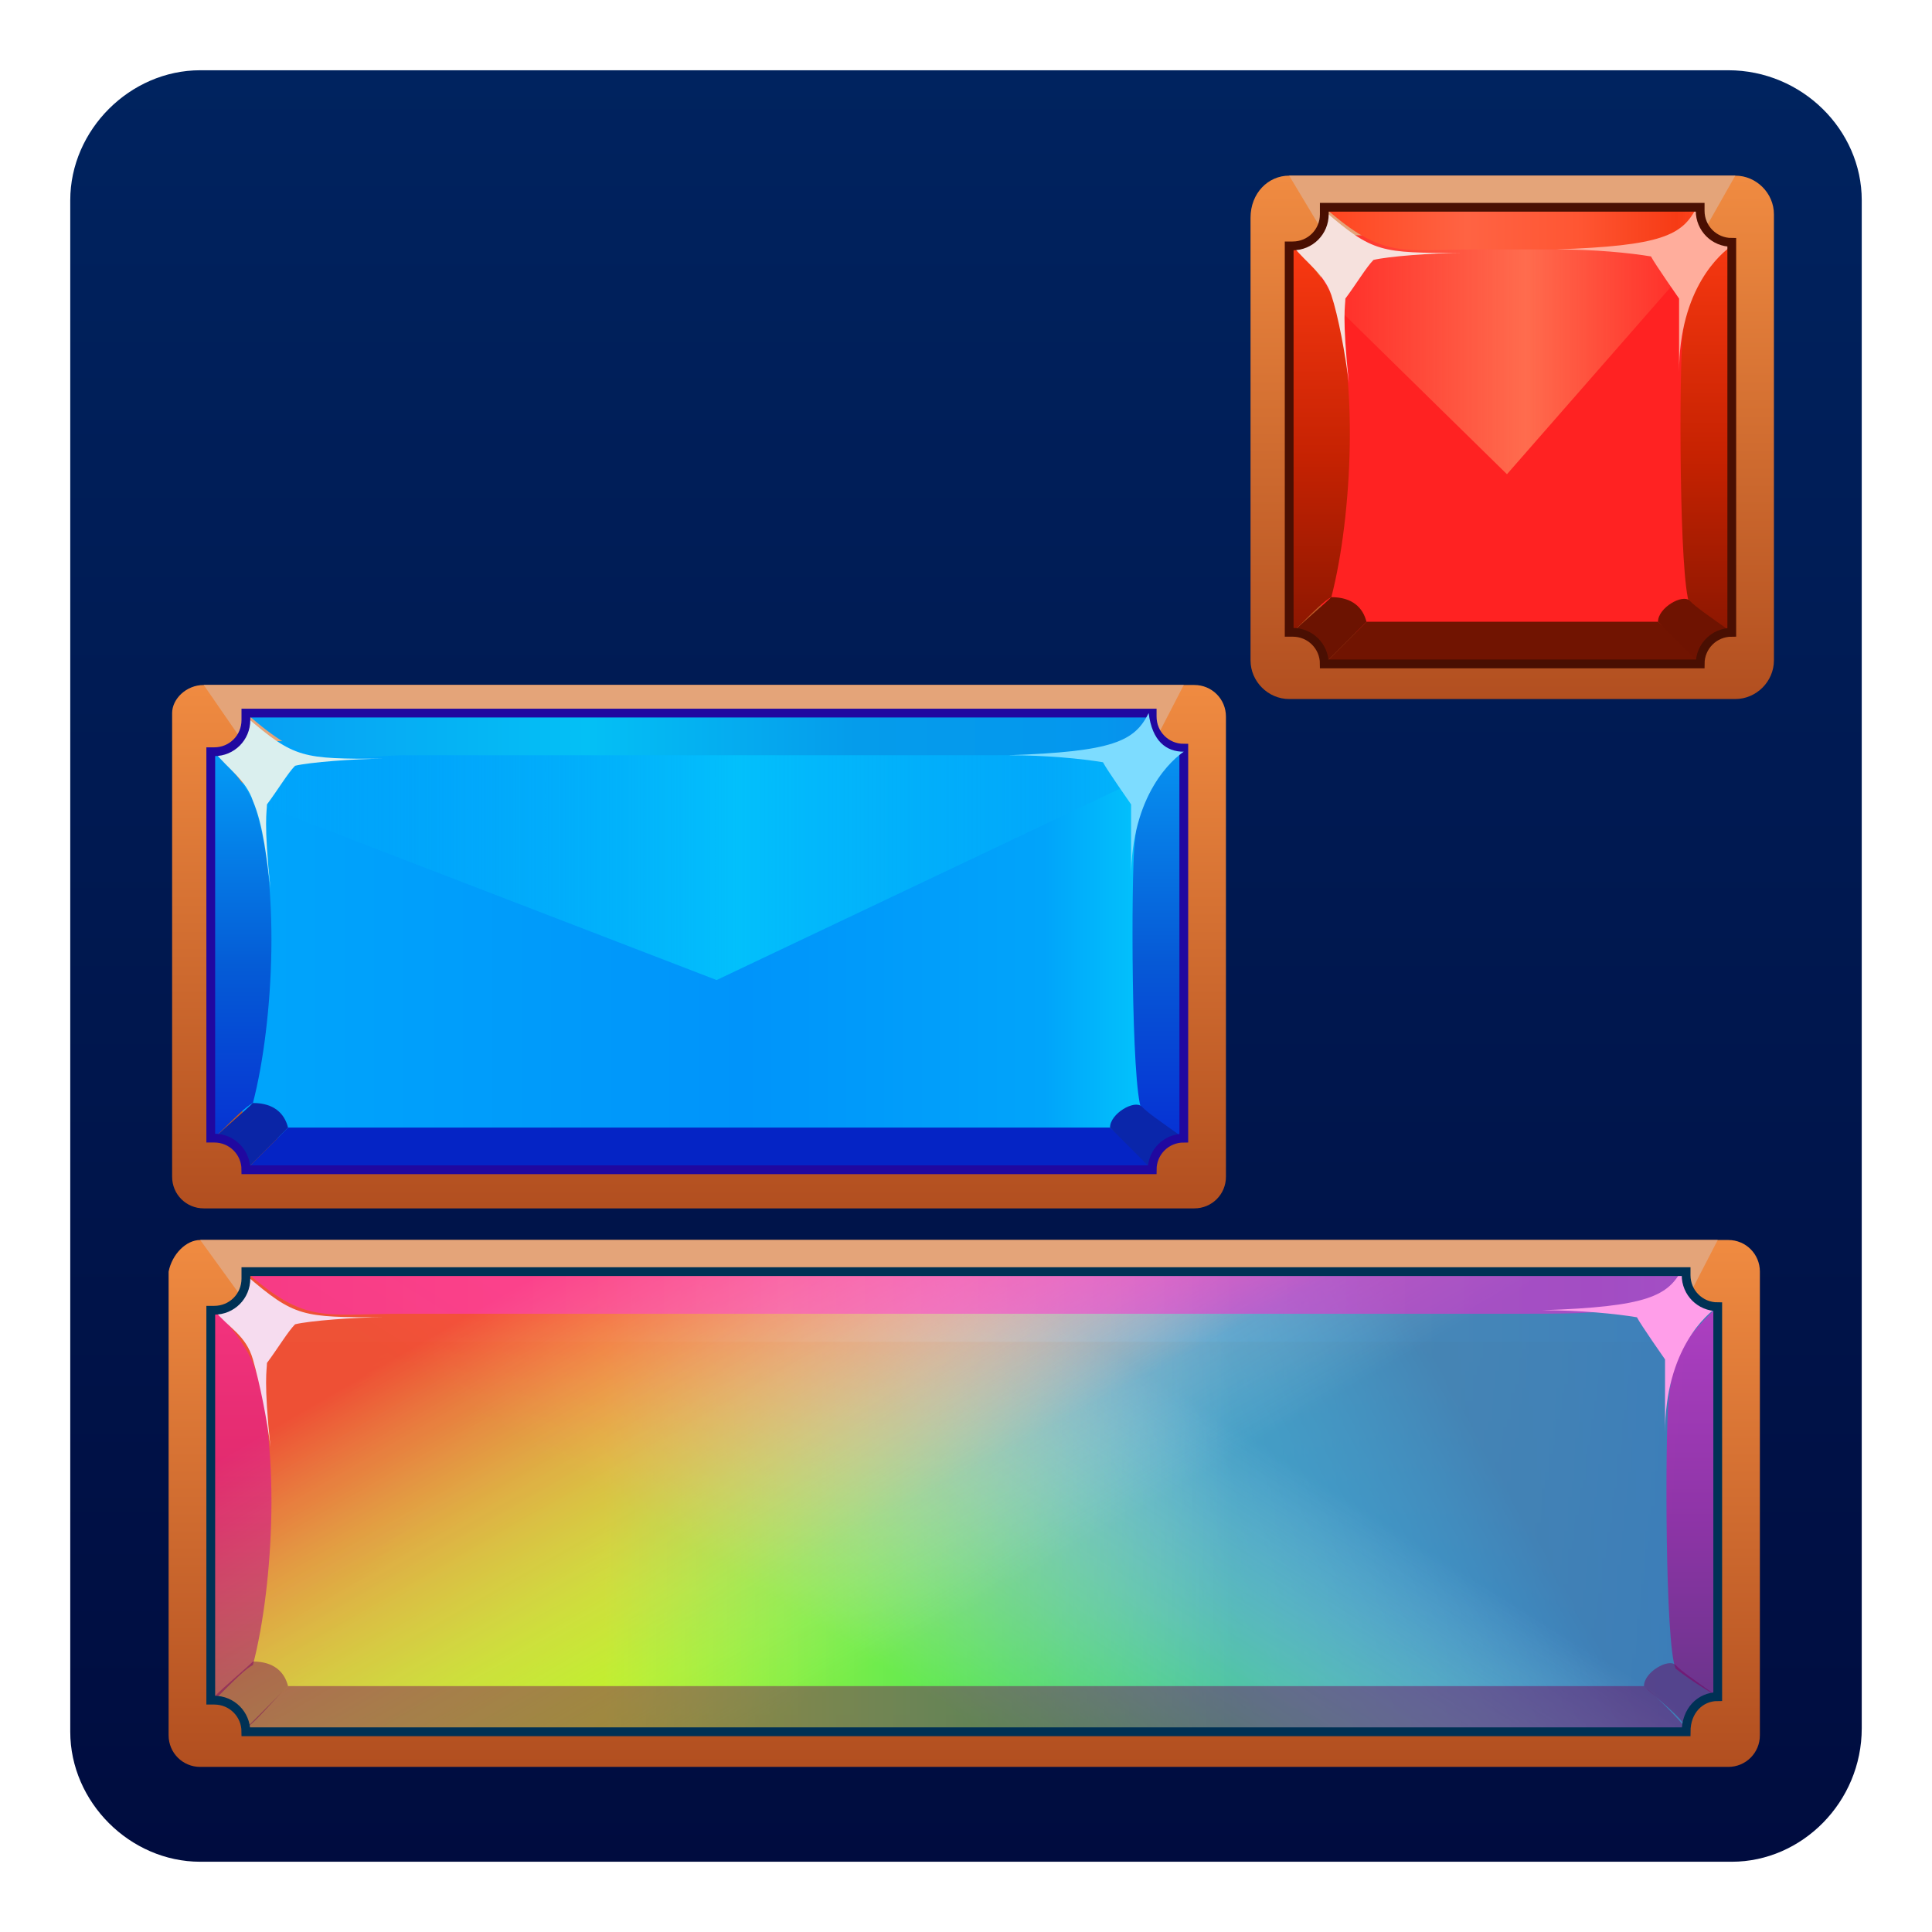
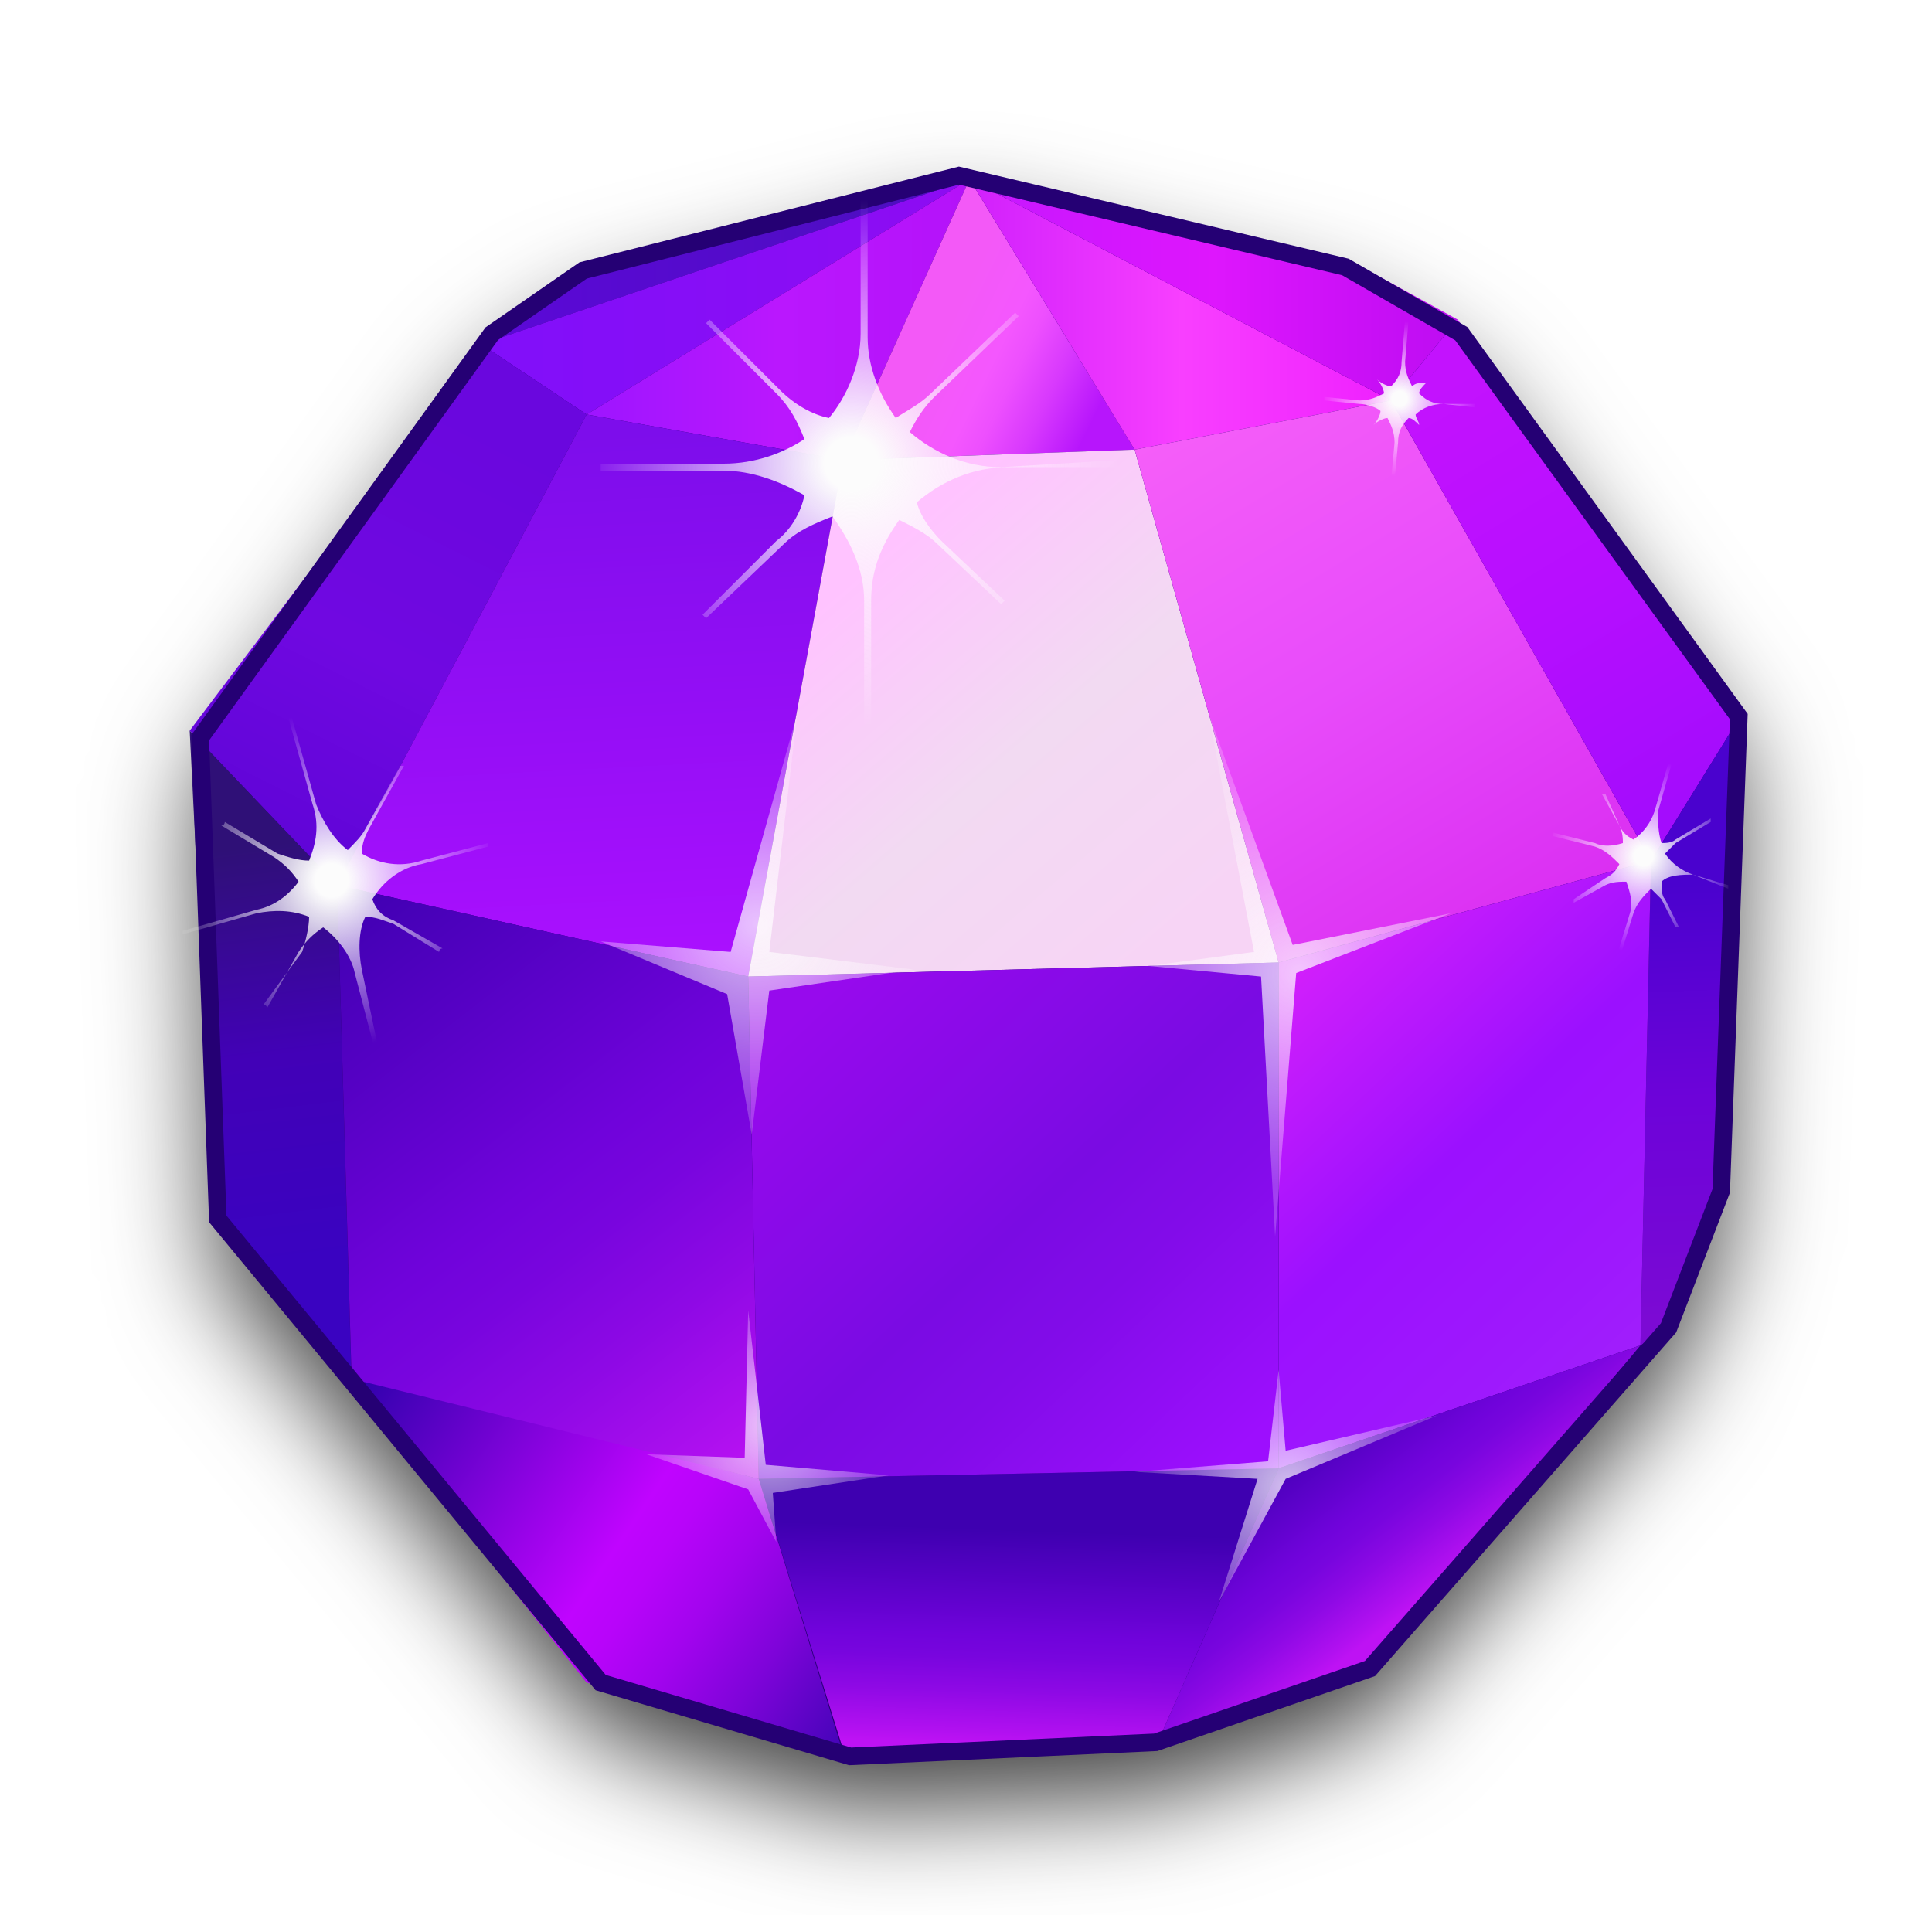
<svg xmlns="http://www.w3.org/2000/svg" viewBox="0 0 55 55">
  <style type="text/css">
- 	.st0{fill:url(#SVGID_1_);}
- 	.st1{fill:url(#SVGID_2_);}
- 	.st2{fill:#E4A479;}
- 	.st3{fill:url(#p2_1_);}
- 	.st4{fill:url(#p1_1_);}
- 	.st5{fill:url(#p3_1_);}
- 	.st6{fill:url(#p4_1_);}
- 	.st7{fill:url(#p5_1_);}
- 	.st8{fill:url(#p6_1_);}
- 	.st9{opacity:0.52;fill:url(#SVGID_3_);enable-background:new    ;}
- 	.st10{opacity:0.59;fill:url(#SVGID_4_);enable-background:new    ;}
- 	.st11{opacity:0.5;fill:url(#SVGID_5_);enable-background:new    ;}
- 	.st12{opacity:0.44;fill:#75025B;enable-background:new    ;}
- 	.st13{opacity:0.43;fill:#700157;enable-background:new    ;}
- 	.st14{opacity:0.46;fill:#710159;enable-background:new    ;}
- 	.st15{fill:#F6DCEF;}
- 	.st16{fill:#FF9EE9;}
- 	.st17{fill:none;stroke:#003155;stroke-width:0.25;stroke-miterlimit:10;}
- 	.st18{fill:url(#SVGID_6_);}
- 	.st19{fill:url(#SVGID_7_);}
- 	.st20{fill:url(#SVGID_8_);}
- 	.st21{fill:url(#SVGID_9_);}
- 	.st22{fill:url(#SVGID_10_);}
- 	.st23{fill:url(#SVGID_11_);}
- 	.st24{fill:#0524C5;}
- 	.st25{fill:#0A25A6;}
- 	.st26{fill:#0A26AA;}
- 	.st27{fill:#DAEFEE;}
- 	.st28{fill:none;stroke:#2008A0;stroke-width:0.25;stroke-miterlimit:10;}
- 	.st29{fill:#7DDCFF;}
- 	.st30{fill:url(#SVGID_12_);}
- 	.st31{fill:#FF2222;}
- 	.st32{fill:url(#SVGID_13_);}
- 	.st33{fill:url(#SVGID_14_);}
- 	.st34{fill:url(#SVGID_15_);}
- 	.st35{fill:url(#SVGID_16_);}
- 	.st36{fill:#711401;}
- 	.st37{fill:#6C1301;}
- 	.st38{fill:#6F1301;}
- 	.st39{fill:#F6E1DD;}
- 	.st40{fill:#FFAD9C;}
- 	.st41{fill:none;stroke:#4A0F02;stroke-width:0.25;stroke-miterlimit:10;}
+ 	.st0{fill:#250074;filter:url(#defapp-filter-1);}
+ 	.st1{fill:url(#SVGID_1_);}
+ 	.st2{fill:url(#SVGID_2_);}
+ 	.st3{fill:url(#SVGID_3_);}
+ 	.st4{fill:url(#SVGID_4_);}
+ 	.st5{fill:url(#SVGID_5_);}
+ 	.st6{fill:url(#SVGID_6_);}
+ 	.st7{fill:url(#SVGID_7_);}
+ 	.st8{fill:url(#SVGID_8_);}
+ 	.st9{fill:url(#SVGID_9_);}
+ 	.st10{fill:url(#SVGID_10_);}
+ 	.st11{fill:url(#SVGID_11_);}
+ 	.st12{fill:url(#SVGID_12_);}
+ 	.st13{fill:url(#SVGID_13_);}
+ 	.st14{fill:url(#SVGID_14_);}
+ 	.st15{fill:url(#SVGID_15_);}
+ 	.st16{fill:url(#SVGID_16_);}
+ 	.st17{fill:url(#SVGID_17_);}
+ 	.st18{fill:url(#SVGID_18_);}
+ 	.st19{fill:url(#SVGID_19_);}
+ 	.st20{opacity:0.74;fill:url(#SVGID_20_);}
+ 	.st21{opacity:0.74;fill:url(#SVGID_21_);}
+ 	.st22{opacity:0.74;fill:url(#SVGID_22_);}
+ 	.st23{opacity:0.74;fill:url(#SVGID_23_);}
+ 	.st24{fill:none;stroke:#250074;stroke-width:0.5;stroke-miterlimit:10;}
+ 	.st25{fill:url(#SVGID_24_);}
+ 	.st26{fill:url(#SVGID_25_);}
+ 	.st27{fill:url(#SVGID_26_);}
+ 	.st28{fill:url(#SVGID_27_);}
</style>
-   <linearGradient id="SVGID_1_" gradientUnits="userSpaceOnUse" x1="27.5" y1="53.02" x2="27.5" y2="1.98">
-     <stop offset="0" style="stop-color:#000C3F" />
-     <stop offset="1" style="stop-color:#00235F" />
-   </linearGradient>
-   <path class="st0" d="M49.3,53H5.7C3.7,53,2,51.3,2,49.3V5.7C2,3.7,3.7,2,5.7,2h43.5C51.3,2,53,3.7,53,5.7v43.5  C53,51.3,51.3,53,49.3,53z" />
-   <g>
-     <linearGradient id="SVGID_2_" gradientUnits="userSpaceOnUse" x1="27.5" y1="3187.308" x2="27.5" y2="3202.2" gradientTransform="matrix(1 0 0 1 0 -3152)">
-       <stop offset="0" style="stop-color:#F08B41" />
-       <stop offset="1" style="stop-color:#B24F20" />
-     </linearGradient>
-     <path class="st1" d="M5.7,35.3h43.5c0.5,0,0.9,0.4,0.9,0.9v13.2c0,0.5-0.4,0.9-0.9,0.9H5.7c-0.5,0-0.9-0.4-0.9-0.9V36.2   C4.9,35.7,5.3,35.3,5.7,35.3z" />
-     <polygon class="st2" points="5.7,35.3 7.8,38.2 47.4,38.2 48.9,35.3  " />
-     <linearGradient id="p2_1_" gradientUnits="userSpaceOnUse" x1="-21.096" y1="-1076.223" x2="-6.022" y2="-1076.223" gradientTransform="matrix(1.2821 0 0 -1.2821 56.0373 -1337.141)">
-       <stop offset="0" style="stop-color:#FFFFFF;stop-opacity:0" />
-       <stop offset="1" style="stop-color:#0000FF;stop-opacity:0.7" />
-     </linearGradient>
-     <path id="p2" class="st3" d="M48.9,48.3V37.2c-0.5,0-0.9-0.4-0.9-0.9c0,0,0-0.1,0-0.1H7c0,0.1,0,0.1,0,0.2c0,0.5-0.4,0.9-0.9,0.9   c0,0-0.1,0-0.1,0v11.1c0,0,0.1,0,0.1,0c0.5,0,0.9,0.4,0.9,0.9h41C48,48.7,48.4,48.3,48.9,48.3z" />
-     <linearGradient id="p1_1_" gradientUnits="userSpaceOnUse" x1="-22.558" y1="-1076.407" x2="-13.066" y2="-1070.975" gradientTransform="matrix(1.2821 0 0 -1.2821 56.0373 -1337.141)">
-       <stop offset="0" style="stop-color:#FFFFFF;stop-opacity:0" />
-       <stop offset="1" style="stop-color:#FF0000;stop-opacity:0.7" />
-     </linearGradient>
-     <path id="p1" class="st4" d="M48.9,48.3V37.2c-0.5,0-0.9-0.4-0.9-0.9c0,0,0-0.1,0-0.1H7c0,0.1,0,0.1,0,0.2c0,0.5-0.4,0.9-0.9,0.9   c0,0-0.1,0-0.1,0v11.1c0,0,0.1,0,0.1,0c0.5,0,0.9,0.4,0.9,0.9h41C48,48.7,48.4,48.3,48.9,48.3z" />
-     <linearGradient id="p3_1_" gradientUnits="userSpaceOnUse" x1="-26.563" y1="-1068.253" x2="-22.526" y2="-1075.786" gradientTransform="matrix(1.2821 0 0 -1.2821 56.0373 -1337.141)">
-       <stop offset="0" style="stop-color:#FFFFFF;stop-opacity:0" />
-       <stop offset="1" style="stop-color:#00AEEF;stop-opacity:0.7" />
-     </linearGradient>
-     <path id="p3" class="st5" d="M48.9,48.3V37.2c-0.5,0-0.9-0.4-0.9-0.9c0,0,0-0.1,0-0.1H7c0,0.1,0,0.1,0,0.2c0,0.5-0.4,0.9-0.9,0.9   c0,0-0.1,0-0.1,0v11.1c0,0,0.1,0,0.1,0c0.5,0,0.9,0.4,0.9,0.9h41C48,48.7,48.4,48.3,48.9,48.3z" />
-     <linearGradient id="p4_1_" gradientUnits="userSpaceOnUse" x1="-19.816" y1="-1072.4" x2="-24.439" y2="-1079.746" gradientTransform="matrix(1.2821 0 0 -1.2821 56.0373 -1337.141)">
-       <stop offset="0" style="stop-color:#FFFFFF;stop-opacity:0" />
-       <stop offset="1" style="stop-color:#00FF00;stop-opacity:0.7" />
-     </linearGradient>
-     <path id="p4" class="st6" d="M48.9,48.3V37.2c-0.5,0-0.9-0.4-0.9-0.9c0,0,0-0.1,0-0.1H7c0,0.1,0,0.1,0,0.2c0,0.5-0.4,0.9-0.9,0.9   c0,0-0.1,0-0.1,0v11.1c0,0,0.1,0,0.1,0c0.5,0,0.9,0.4,0.9,0.9h41C48,48.7,48.4,48.3,48.9,48.3z" />
-     <linearGradient id="p5_1_" gradientUnits="userSpaceOnUse" x1="-16.326" y1="-1076.223" x2="-30.309" y2="-1076.223" gradientTransform="matrix(1.2821 0 0 -1.2821 56.0373 -1337.141)">
-       <stop offset="0" style="stop-color:#FFFFFF;stop-opacity:0" />
-       <stop offset="1" style="stop-color:#FFFF00;stop-opacity:0.7" />
-     </linearGradient>
-     <path id="p5" class="st7" d="M48.9,48.3V37.2c-0.5,0-0.9-0.4-0.9-0.9c0,0,0-0.1,0-0.1H7c0,0.1,0,0.1,0,0.2c0,0.5-0.4,0.9-0.9,0.9   c0,0-0.1,0-0.1,0v11.1c0,0,0.1,0,0.1,0c0.5,0,0.9,0.4,0.9,0.9h41C48,48.7,48.4,48.3,48.9,48.3z" />
-     <linearGradient id="p6_1_" gradientUnits="userSpaceOnUse" x1="-21.204" y1="-1078.11" x2="-26.827" y2="-1068.371" gradientTransform="matrix(1.2821 0 0 -1.2821 56.0373 -1337.141)">
-       <stop offset="0" style="stop-color:#FFFFFF;stop-opacity:0" />
-       <stop offset="1" style="stop-color:#FF0A49;stop-opacity:0.7" />
-     </linearGradient>
-     <path id="p6" class="st8" d="M48.9,48.3V37.2c-0.5,0-0.9-0.4-0.9-0.9c0,0,0-0.1,0-0.1H7c0,0.1,0,0.1,0,0.2c0,0.5-0.4,0.9-0.9,0.9   c0,0-0.1,0-0.1,0v11.1c0,0,0.1,0,0.1,0c0.5,0,0.9,0.4,0.9,0.9h41C48,48.7,48.4,48.3,48.9,48.3z" />
-     <linearGradient id="SVGID_3_" gradientUnits="userSpaceOnUse" x1="7.038" y1="3188.791" x2="48.045" y2="3188.791" gradientTransform="matrix(1 0 0 1 0 -3152)">
-       <stop offset="0" style="stop-color:#FF25CE" />
-       <stop offset="0.374" style="stop-color:#FF46D6" />
-       <stop offset="0.671" style="stop-color:#FF28D0" />
-       <stop offset="0.936" style="stop-color:#FE1BCC" />
-       <stop offset="1" style="stop-color:#FF22CE" />
-     </linearGradient>
-     <path class="st9" d="M7,36.2c0,0,39.5,0,41,0c-0.6,1.2-2.4,1.2-4.7,1.2c-1.2,0-30.2,0-31.9,0C9.2,37.4,8.7,37.7,7,36.2z" />
-     <linearGradient id="SVGID_4_" gradientUnits="userSpaceOnUse" x1="48.17" y1="3189.156" x2="48.17" y2="3200.297" gradientTransform="matrix(1 0 0 1 0 -3152)">
-       <stop offset="0" style="stop-color:#FC15C9" />
-       <stop offset="0.549" style="stop-color:#C7029B" />
-       <stop offset="1" style="stop-color:#8C016D" />
-     </linearGradient>
-     <path class="st10" d="M48.9,48.3c0,0,0-8.9,0-11.1c-1.2,1.1-1.3,1.7-1.4,2.7c-0.1,1-0.1,6.9,0.2,7.6C48.2,47.9,48.9,48.3,48.9,48.3   z" />
-     <linearGradient id="SVGID_5_" gradientUnits="userSpaceOnUse" x1="6.924" y1="3189.266" x2="6.924" y2="3200.324" gradientTransform="matrix(1 0 0 1 0 -3152)">
-       <stop offset="0" style="stop-color:#F815C7" />
-       <stop offset="0.549" style="stop-color:#CB009F" />
-       <stop offset="0.998" style="stop-color:#8D006E" />
-     </linearGradient>
-     <path class="st11" d="M6.1,37.3c0,0,0,10.3,0,11.1c0.6-0.6,0.9-0.9,1.1-1c0.6-2.3,0.8-6.4,0-8.6C6.8,37.9,6.1,37.3,6.1,37.3z" />
-     <path class="st12" d="M7,49.2c0,0,39.9,0,41,0c-0.6-0.7-1.2-1.2-1.2-1.2H8.2L7,49.2z" />
-     <path class="st13" d="M6.1,48.3c0.3-0.3,0.9-0.8,1.1-1c0.6,0,0.9,0.3,1,0.7C7.6,48.6,7.3,49,7,49.2C7,48.6,6.5,48.3,6.1,48.3z" />
-     <path class="st14" d="M48,49.2c0-0.6,0.5-0.9,0.9-0.9c-0.7-0.5-1-0.7-1.2-0.9c-0.2-0.2-0.9,0.2-0.9,0.6   C47.1,48.3,47.9,48.9,48,49.2z" />
-     <path class="st15" d="M6.1,37.3C6.5,37.8,7,38,7.2,38.7s0.4,1.7,0.5,2.5c-0.2-1.9-0.1-2.2-0.1-2.4c0.3-0.4,0.6-0.9,0.8-1.1   c0.4-0.1,1.7-0.2,2.5-0.2c-2.3,0-2.5,0-3.9-1.2C7,36.9,6.6,37.3,6.1,37.3z" />
-     <path class="st16" d="M48.9,37.2c-0.3,0.2-1.5,1.2-1.5,3.6c0-1.6,0-2.1,0-2.1s-0.7-1-0.8-1.2c-0.6-0.1-1.6-0.2-2.7-0.2   c3-0.1,3.6-0.4,4-1.2C48,37,48.4,37.3,48.9,37.2z" />
-     <path class="st17" d="M48.9,48.3V37.2c-0.5,0-0.9-0.4-0.9-0.9c0,0,0-0.1,0-0.1H7c0,0.1,0,0.1,0,0.2c0,0.5-0.4,0.9-0.9,0.9   c0,0-0.1,0-0.1,0v11.1c0,0,0.1,0,0.1,0c0.5,0,0.9,0.4,0.9,0.9h41C48,48.7,48.4,48.3,48.9,48.3z" />
-   </g>
-   <g>
-     <linearGradient id="SVGID_6_" gradientUnits="userSpaceOnUse" x1="19.895" y1="-751.572" x2="19.895" y2="-766.442" gradientTransform="matrix(1 0 0 -1 0 -732.1102)">
-       <stop offset="0" style="stop-color:#F08B41" />
-       <stop offset="1" style="stop-color:#B24F20" />
-     </linearGradient>
-     <path class="st18" d="M5.8,19.5H34c0.5,0,0.9,0.4,0.9,0.9v13.1c0,0.5-0.4,0.9-0.9,0.9H5.8c-0.5,0-0.9-0.4-0.9-0.9V20.3   C4.9,19.9,5.3,19.5,5.8,19.5z" />
-     <polygon class="st2" points="5.8,19.5 7.8,22.4 32.2,22.4 33.7,19.5  " />
-     <linearGradient id="SVGID_7_" gradientUnits="userSpaceOnUse" x1="6.87" y1="-758.897" x2="32.893" y2="-758.897" gradientTransform="matrix(1 0 0 -1 0 -732.1102)">
-       <stop offset="0" style="stop-color:#00A5FB" />
-       <stop offset="0.549" style="stop-color:#0094FA" />
-       <stop offset="0.878" style="stop-color:#01A4FA" />
-       <stop offset="1" style="stop-color:#02C7FC" />
-     </linearGradient>
-     <rect x="6.9" y="21.1" class="st19" width="26" height="11.3" />
-     <linearGradient id="SVGID_8_" gradientUnits="userSpaceOnUse" x1="6.87" y1="-756.611" x2="32.672" y2="-756.611" gradientTransform="matrix(1 0 0 -1 0 -732.1102)">
-       <stop offset="0" style="stop-color:#00A5FB;stop-opacity:0.1" />
-       <stop offset="0.549" style="stop-color:#03CBFC;stop-opacity:0.8" />
-       <stop offset="1" style="stop-color:#01A4FA;stop-opacity:0.4" />
-     </linearGradient>
-     <polygon class="st20" points="6.9,22.7 20.4,27.9 32.2,22.3 32.7,21.1 7.4,21.1  " />
-     <linearGradient id="SVGID_9_" gradientUnits="userSpaceOnUse" x1="7.035" y1="-753.053" x2="32.837" y2="-753.053" gradientTransform="matrix(1 0 0 -1 0 -732.1102)">
-       <stop offset="0" style="stop-color:#079FF3" />
-       <stop offset="0.374" style="stop-color:#04C0F5" />
-       <stop offset="0.671" style="stop-color:#059CEB" />
-       <stop offset="0.936" style="stop-color:#0497EE" />
-       <stop offset="1" style="stop-color:#0990EC" />
-     </linearGradient>
-     <path class="st21" d="M7,20.3c0,0,24.3,0,25.8,0c-0.6,1.2-2.4,1.2-4.7,1.2c-1.2,0-15,0-16.7,0C9.2,21.6,8.7,21.8,7,20.3z" />
-     <linearGradient id="SVGID_10_" gradientUnits="userSpaceOnUse" x1="32.963" y1="-753.417" x2="32.963" y2="-764.542" gradientTransform="matrix(1 0 0 -1 0 -732.1102)">
-       <stop offset="0" style="stop-color:#0693F1" />
-       <stop offset="0.549" style="stop-color:#0659D6" />
-       <stop offset="1" style="stop-color:#0631D4" />
-     </linearGradient>
-     <path class="st22" d="M33.7,32.4c0,0,0-8.9,0-11.1c-1.2,1.1-1.3,1.7-1.4,2.7c-0.1,1-0.1,6.9,0.2,7.6C33,32,33.7,32.4,33.7,32.4z" />
-     <linearGradient id="SVGID_11_" gradientUnits="userSpaceOnUse" x1="6.921" y1="-753.527" x2="6.921" y2="-764.57" gradientTransform="matrix(1 0 0 -1 0 -732.1102)">
-       <stop offset="0" style="stop-color:#049CF6" />
-       <stop offset="0.549" style="stop-color:#055CD6" />
-       <stop offset="1" style="stop-color:#0632D2" />
-     </linearGradient>
-     <path class="st23" d="M6.1,21.4c0,0,0,10.3,0,11c0.6-0.6,0.9-0.9,1.1-1c0.6-2.3,0.8-6.4,0-8.6C6.8,22,6.1,21.4,6.1,21.4z" />
-     <path class="st24" d="M7,33.3c0,0,24.7,0,25.8,0c-0.6-0.7-1.2-1.2-1.2-1.2H8.2L7,33.3z" />
-     <path class="st25" d="M6.1,32.4c0.3-0.3,0.9-0.8,1.1-1c0.6,0,0.9,0.3,1,0.7c-0.6,0.6-0.9,0.9-1.2,1.2C7,32.7,6.5,32.4,6.1,32.4z" />
-     <path class="st26" d="M32.8,33.3c0-0.6,0.5-0.9,0.9-0.9c-0.7-0.5-1-0.7-1.2-0.9c-0.2-0.2-0.9,0.2-0.9,0.6   C31.9,32.4,32.6,33.1,32.8,33.3z" />
-     <path class="st27" d="M6.1,21.4c0.4,0.5,0.9,0.8,1.1,1.4c0.3,0.7,0.4,1.7,0.5,2.5c-0.2-1.9-0.1-2.2-0.1-2.4   c0.3-0.4,0.6-0.9,0.8-1.1c0.4-0.1,1.7-0.2,2.5-0.2c-2.3,0-2.5,0-3.9-1.2C7,21,6.6,21.4,6.1,21.4z" />
-     <path class="st28" d="M33.7,32.4V21.3c-0.5,0-0.9-0.4-0.9-0.9c0,0,0-0.1,0-0.1H7c0,0.1,0,0.1,0,0.2c0,0.5-0.4,0.9-0.9,0.9   c0,0-0.1,0-0.1,0v11c0,0,0.1,0,0.1,0c0.5,0,0.9,0.4,0.9,0.9h25.8C32.8,32.8,33.2,32.4,33.7,32.4z" />
-     <path class="st29" d="M33.7,21.4c-0.3,0.2-1.5,1.2-1.5,3.6c0-1.6,0-2.1,0-2.1s-0.7-1-0.8-1.2c-0.6-0.1-1.6-0.2-2.7-0.2   c3-0.1,3.6-0.4,4-1.2C32.8,21.1,33.2,21.4,33.7,21.4z" />
-   </g>
-   <g>
-     <linearGradient id="SVGID_12_" gradientUnits="userSpaceOnUse" x1="43.037" y1="-1525.159" x2="43.037" y2="-1540.029" gradientTransform="matrix(1 0 0 -1 0 -1520.11)">
-       <stop offset="0" style="stop-color:#F08B41" />
-       <stop offset="1" style="stop-color:#B24F20" />
-     </linearGradient>
-     <path class="st30" d="M36.7,5h12.7c0.6,0,1.1,0.5,1.1,1.1v12.7c0,0.6-0.5,1.1-1.1,1.1H36.7c-0.6,0-1.1-0.5-1.1-1.1V6.2   C35.6,5.5,36.1,5,36.7,5z" />
-     <polygon class="st2" points="36.7,5 38.5,8 47.7,8 49.4,5  " />
-     <rect x="37.6" y="6.7" class="st31" width="10.9" height="11.3" />
-     <linearGradient id="SVGID_13_" gradientUnits="userSpaceOnUse" x1="37.584" y1="-1530.198" x2="48.241" y2="-1530.198" gradientTransform="matrix(1 0 0 -1 0 -1520.11)">
-       <stop offset="1.430758e-03" style="stop-color:#FF6B4D;stop-opacity:0.1" />
-       <stop offset="0.549" style="stop-color:#FF6C4E" />
-       <stop offset="1" style="stop-color:#FF6848;stop-opacity:0.1" />
-     </linearGradient>
-     <polygon class="st32" points="37.6,8.3 42.9,13.5 47.8,7.9 48.2,6.7 38.1,6.7  " />
-     <linearGradient id="SVGID_14_" gradientUnits="userSpaceOnUse" x1="37.749" y1="-1526.64" x2="48.406" y2="-1526.64" gradientTransform="matrix(1 0 0 -1 0 -1520.11)">
-       <stop offset="0" style="stop-color:#FF451F" />
-       <stop offset="0.374" style="stop-color:#FF6343" />
-       <stop offset="0.671" style="stop-color:#FF5633" />
-       <stop offset="0.936" style="stop-color:#F63B15" />
-       <stop offset="1" style="stop-color:#FF441E" />
-     </linearGradient>
-     <path class="st33" d="M37.7,5.9c0,0,9.2,0,10.7,0c-0.6,1.2-2.4,1.2-4.7,1.2c-1.2,0,0.2,0-1.6,0C39.9,7.1,39.4,7.4,37.7,5.9z" />
-     <linearGradient id="SVGID_15_" gradientUnits="userSpaceOnUse" x1="48.532" y1="-1527.004" x2="48.532" y2="-1538.129" gradientTransform="matrix(1 0 0 -1 0 -1520.11)">
-       <stop offset="0" style="stop-color:#F73811" />
-       <stop offset="0.549" style="stop-color:#C62201" />
-       <stop offset="1" style="stop-color:#8C1701" />
-     </linearGradient>
-     <path class="st34" d="M49.3,18c0,0,0-8.9,0-11.1c-1.2,1.1-1.3,1.7-1.4,2.7c-0.1,1-0.1,6.9,0.2,7.6C48.5,17.6,49.3,18,49.3,18z" />
-     <linearGradient id="SVGID_16_" gradientUnits="userSpaceOnUse" x1="37.635" y1="-1527.114" x2="37.635" y2="-1538.156" gradientTransform="matrix(1 0 0 -1 0 -1520.11)">
-       <stop offset="0" style="stop-color:#FA3912" />
-       <stop offset="0.549" style="stop-color:#C52202" />
-       <stop offset="0.998" style="stop-color:#8C1701" />
-     </linearGradient>
-     <path class="st35" d="M36.8,7c0,0,0,10.3,0,11c0.6-0.6,0.9-0.9,1.1-1c0.6-2.3,0.8-6.4,0-8.6C37.5,7.6,36.8,7,36.8,7z" />
-     <path class="st36" d="M37.7,18.9c0,0,9.6,0,10.7,0c-0.6-0.7-1.2-1.2-1.2-1.2h-8.3L37.7,18.9z" />
-     <path class="st37" d="M36.8,18c0.3-0.3,0.9-0.8,1.1-1c0.6,0,0.9,0.3,1,0.7c-0.6,0.6-0.9,0.9-1.2,1.2C37.7,18.3,37.2,18,36.8,18z" />
-     <path class="st38" d="M48.4,18.9c0-0.6,0.5-0.9,0.9-0.9c-0.7-0.5-1-0.7-1.2-0.9c-0.2-0.2-0.9,0.2-0.9,0.6   C47.5,18,48.2,18.7,48.4,18.9z" />
-     <path class="st39" d="M36.8,7c0.4,0.5,0.9,0.8,1.1,1.4s0.4,1.7,0.5,2.5c-0.2-1.9-0.1-2.2-0.1-2.4c0.3-0.4,0.6-0.9,0.8-1.1   c0.4-0.1,1.7-0.2,2.5-0.2c-2.3,0-2.5,0-3.9-1.2C37.7,6.6,37.3,7,36.8,7z" />
-     <path class="st40" d="M49.3,7c-0.3,0.2-1.5,1.2-1.5,3.6c0-1.6,0-2.1,0-2.1s-0.7-1-0.8-1.2c-0.6-0.1-1.6-0.2-2.7-0.2   c3-0.1,3.6-0.4,4-1.2C48.3,6.7,48.8,7,49.3,7z" />
-     <path class="st41" d="M49.3,18V6.9c-0.5,0-0.9-0.4-0.9-0.9c0,0,0-0.1,0-0.1H37.7c0,0.1,0,0.1,0,0.2c0,0.5-0.4,0.9-0.9,0.9   c0,0-0.1,0-0.1,0v11c0,0,0.1,0,0.1,0c0.5,0,0.9,0.4,0.9,0.9h10.7C48.4,18.4,48.8,18,49.3,18z" />
-   </g>
+   <filter filterUnits="objectBoundingBox" id="defapp-filter-1">
+     <feOffset dx="0" dy="1.5" in="SourceAlpha" result="defappShadowOffsetOuter1" />
+     <feGaussianBlur stdDeviation="1.5" in="defappShadowOffsetOuter1" result="defappShadowBlurOuter1" />
+     <feColorMatrix values="0 0 0 0 0   0 0 0 0 0   0 0 0 0 0  0 0 0 0.75 0" type="matrix" in="defappShadowBlurOuter1" result="defappShadowMatrixOuter1" />
+     <feMerge>
+       <feMergeNode in="defappShadowMatrixOuter1" />
+       <feMergeNode in="SourceGraphic" />
+     </feMerge>
+   </filter>
+   <polygon id="bg" class="st0" points="5.7,21 14,9.5 16.6,7.7 27.3,5 38.3,7.6 41.6,9.5 49.5,20.4 49,33.9 47.5,37.8 39,47.5   32.9,49.6 24.2,50 17.1,47.9 6.2,34.7 " />
+   <linearGradient id="SVGID_1_" gradientUnits="userSpaceOnUse" x1="13.711" y1="7.42" x2="27.618" y2="7.42">
+     <stop offset="0" style="stop-color:#5C08D8" />
+     <stop offset="1" style="stop-color:#4B0FBD" />
+   </linearGradient>
+   <polygon class="st1" points="27.6,5.1 16.5,7.7 13.7,9.8 " />
+   <linearGradient id="SVGID_2_" gradientUnits="userSpaceOnUse" x1="13.711" y1="8.451" x2="27.618" y2="8.451">
+     <stop offset="0" style="stop-color:#810FFA" />
+     <stop offset="1" style="stop-color:#8D0CF2" />
+   </linearGradient>
+   <polygon class="st2" points="16.7,11.8 13.7,9.8 27.6,5.1 " />
+   <linearGradient id="SVGID_3_" gradientUnits="userSpaceOnUse" x1="16.657" y1="9.1" x2="27.618" y2="9.1">
+     <stop offset="3.245253e-03" style="stop-color:#9D15FF" />
+     <stop offset="0.501" style="stop-color:#BA17FE" />
+     <stop offset="0.999" style="stop-color:#B412F9" />
+   </linearGradient>
+   <polygon class="st3" points="24,13.1 16.7,11.8 27.6,5.1 " />
+   <linearGradient id="SVGID_4_" gradientUnits="userSpaceOnUse" x1="26.797" y1="9.589" x2="31.21" y2="11.738">
+     <stop offset="3.245253e-03" style="stop-color:#F359F7" />
+     <stop offset="0.332" style="stop-color:#F457FE" />
+     <stop offset="0.48" style="stop-color:#ED4FFE" />
+     <stop offset="0.712" style="stop-color:#D839FD" />
+     <stop offset="0.995" style="stop-color:#B816FC" />
+     <stop offset="0.999" style="stop-color:#B715FC" />
+   </linearGradient>
+   <polygon class="st4" points="32.3,12.8 24,13.1 27.6,5.1 " />
+   <linearGradient id="SVGID_5_" gradientUnits="userSpaceOnUse" x1="27.618" y1="8.923" x2="39.639" y2="8.923">
+     <stop offset="0" style="stop-color:#D020FC" />
+     <stop offset="0.501" style="stop-color:#F83FFF" />
+     <stop offset="0.998" style="stop-color:#EF20FF" />
+   </linearGradient>
+   <polygon class="st5" points="39.6,11.4 27.6,5.1 32.3,12.8 " />
+   <linearGradient id="SVGID_6_" gradientUnits="userSpaceOnUse" x1="27.618" y1="8.216" x2="41.466" y2="8.216">
+     <stop offset="2.331206e-03" style="stop-color:#C517FF" />
+     <stop offset="0.501" style="stop-color:#DE16FD" />
+     <stop offset="0.999" style="stop-color:#BD0CF2" />
+   </linearGradient>
+   <polygon class="st6" points="41.5,9.1 39.6,11.4 27.6,5.1 38.4,7.4 " />
+   <linearGradient id="SVGID_7_" gradientUnits="userSpaceOnUse" x1="13.337" y1="11.744" x2="6.689" y2="24.923">
+     <stop offset="0" style="stop-color:#6A07DE" />
+     <stop offset="0.501" style="stop-color:#7008E1" />
+     <stop offset="0.998" style="stop-color:#5C04D5" />
+   </linearGradient>
+   <polygon class="st7" points="16.7,11.8 9.6,25.2 5.4,20.8 13.7,9.8 " />
+   <linearGradient id="SVGID_8_" gradientUnits="userSpaceOnUse" x1="16.426" y1="12.389" x2="17.21" y2="27.564">
+     <stop offset="0" style="stop-color:#7D0DEB" />
+     <stop offset="0.501" style="stop-color:#930EF5" />
+     <stop offset="1" style="stop-color:#AB10FF" />
+   </linearGradient>
+   <polygon class="st8" points="9.6,25.2 21.3,27.8 24,13.1 16.7,11.8 " />
+   <linearGradient id="SVGID_9_" gradientUnits="userSpaceOnUse" x1="23.816" y1="16.759" x2="32.882" y2="27.335">
+     <stop offset="3.245253e-03" style="stop-color:#FFC3FF" />
+     <stop offset="0.493" style="stop-color:#F2DAF2" />
+     <stop offset="0.999" style="stop-color:#F7D4F5" />
+   </linearGradient>
+   <polygon class="st9" points="21.3,27.8 36.4,27.4 32.3,12.8 24,13.1 " />
+   <linearGradient id="SVGID_10_" gradientUnits="userSpaceOnUse" x1="33.558" y1="12.038" x2="42.689" y2="27.072">
+     <stop offset="0" style="stop-color:#F55EF9" />
+     <stop offset="0.501" style="stop-color:#E84BFA" />
+     <stop offset="1" style="stop-color:#DA2EF2" />
+   </linearGradient>
+   <polygon class="st10" points="36.4,27.4 47,24.5 39.6,11.4 32.3,12.8 " />
+   <linearGradient id="SVGID_11_" gradientUnits="userSpaceOnUse" x1="41.267" y1="10.775" x2="48.36" y2="22.454">
+     <stop offset="0" style="stop-color:#C312FE" />
+     <stop offset="0.501" style="stop-color:#B70EFF" />
+     <stop offset="1" style="stop-color:#A40CFD" />
+   </linearGradient>
+   <polygon class="st11" points="47,24.5 49.6,20.3 41.5,9.1 39.6,11.4 " />
+   <linearGradient id="SVGID_12_" gradientUnits="userSpaceOnUse" x1="48.017" y1="25.126" x2="48.428" y2="37.55">
+     <stop offset="3.244868e-03" style="stop-color:#4A02CE" />
+     <stop offset="0.493" style="stop-color:#6D03D9" />
+     <stop offset="0.815" style="stop-color:#7507D6" />
+     <stop offset="0.998" style="stop-color:#7C0AD4" />
+   </linearGradient>
+   <polygon class="st12" points="49.1,33.7 49.6,20.3 47,24.5 46.7,38.3 47.5,37.8 " />
+   <linearGradient id="SVGID_13_" gradientUnits="userSpaceOnUse" x1="36.327" y1="27.464" x2="46.643" y2="38.363">
+     <stop offset="3.245058e-03" style="stop-color:#D520FB" />
+     <stop offset="0.493" style="stop-color:#9B10FF" />
+     <stop offset="0.831" style="stop-color:#9E18FD" />
+     <stop offset="0.998" style="stop-color:#A01EFC" />
+   </linearGradient>
+   <polygon class="st13" points="36.4,27.4 36.4,41.8 46.7,38.3 47,24.5 " />
+   <linearGradient id="SVGID_14_" gradientUnits="userSpaceOnUse" x1="37.1" y1="40.347" x2="40.881" y2="45.236">
+     <stop offset="3.245253e-03" style="stop-color:#3E00B0" />
+     <stop offset="0.493" style="stop-color:#7003DB" />
+     <stop offset="0.593" style="stop-color:#7805DE" />
+     <stop offset="0.748" style="stop-color:#8E09E5" />
+     <stop offset="0.938" style="stop-color:#B110F0" />
+     <stop offset="0.998" style="stop-color:#BE12F4" />
+   </linearGradient>
+   <polygon class="st14" points="39.2,47.3 46.7,38.3 36.4,41.8 33,49.5 " />
+   <linearGradient id="SVGID_15_" gradientUnits="userSpaceOnUse" x1="28.949" y1="43.531" x2="28.736" y2="49.689">
+     <stop offset="3.245253e-03" style="stop-color:#3E00B0" />
+     <stop offset="0.493" style="stop-color:#7003DB" />
+     <stop offset="0.593" style="stop-color:#7805DE" />
+     <stop offset="0.748" style="stop-color:#8E09E5" />
+     <stop offset="0.938" style="stop-color:#B110F0" />
+     <stop offset="0.998" style="stop-color:#BE12F4" />
+   </linearGradient>
+   <polygon class="st15" points="33,49.5 24,49.8 21.6,42.1 36.4,41.8 " />
+   <linearGradient id="SVGID_16_" gradientUnits="userSpaceOnUse" x1="9.851" y1="38.725" x2="25.57" y2="49.347">
+     <stop offset="3.245253e-03" style="stop-color:#2601A7" />
+     <stop offset="0.493" style="stop-color:#C004FF" />
+     <stop offset="0.557" style="stop-color:#B804FA" />
+     <stop offset="0.656" style="stop-color:#A204EE" />
+     <stop offset="0.779" style="stop-color:#7E04D9" />
+     <stop offset="0.918" style="stop-color:#4D04BD" />
+     <stop offset="0.999" style="stop-color:#2D04AA" />
+   </linearGradient>
+   <polygon class="st16" points="16.7,47.9 24,49.9 21.6,42.1 9.6,39 " />
+   <linearGradient id="SVGID_17_" gradientUnits="userSpaceOnUse" x1="7.127" y1="24.11" x2="8.59" y2="35.993">
+     <stop offset="0" style="stop-color:#2F1077" />
+     <stop offset="0.501" style="stop-color:#4201B7" />
+     <stop offset="0.998" style="stop-color:#3A03C1" />
+   </linearGradient>
+   <polygon class="st17" points="6.1,34.8 9.6,39 10,39 9.6,25.2 5.4,20.8 " />
+   <linearGradient id="SVGID_18_" gradientUnits="userSpaceOnUse" x1="23.057" y1="28.481" x2="35.253" y2="41.366">
+     <stop offset="3.245253e-03" style="stop-color:#970AED" />
+     <stop offset="0.493" style="stop-color:#7A0BE3" />
+     <stop offset="0.67" style="stop-color:#820CE9" />
+     <stop offset="0.943" style="stop-color:#980EFA" />
+     <stop offset="0.998" style="stop-color:#9D0EFE" />
+   </linearGradient>
+   <polygon class="st18" points="36.4,27.4 36.4,41.8 21.6,42.1 21.3,27.8 " />
+   <linearGradient id="SVGID_19_" gradientUnits="userSpaceOnUse" x1="9.412" y1="25.292" x2="22.123" y2="41.73">
+     <stop offset="3.245253e-03" style="stop-color:#3E00B0" />
+     <stop offset="0.493" style="stop-color:#7003DB" />
+     <stop offset="0.593" style="stop-color:#7805DE" />
+     <stop offset="0.748" style="stop-color:#8E09E5" />
+     <stop offset="0.938" style="stop-color:#B110F0" />
+     <stop offset="0.998" style="stop-color:#BE12F4" />
+   </linearGradient>
+   <polygon class="st19" points="21.6,42.1 21.3,27.8 9.6,25.2 10,38.9 10.2,39.3 " />
+   <radialGradient id="SVGID_20_" cx="21.541" cy="26.307" r="5.312" gradientUnits="userSpaceOnUse">
+     <stop offset="3.244868e-03" style="stop-color:#FFFFFF" />
+     <stop offset="0.624" style="stop-color:#FEF9FD;stop-opacity:0.563" />
+     <stop offset="0.998" style="stop-color:#FDF3FB;stop-opacity:0.3" />
+   </radialGradient>
+   <polygon class="st20" points="17.1,26.8 20.7,28.3 21.4,32.3 21.9,28.2 26,27.6 21.9,27.1 22.7,20.3 20.8,27.1 " />
+   <radialGradient id="SVGID_21_" cx="36.98" cy="27.712" r="6.074" gradientUnits="userSpaceOnUse">
+     <stop offset="3.244868e-03" style="stop-color:#FFFFFF" />
+     <stop offset="0.624" style="stop-color:#FEF9FD;stop-opacity:0.563" />
+     <stop offset="0.998" style="stop-color:#FDF3FB;stop-opacity:0.3" />
+   </radialGradient>
+   <polygon class="st21" points="32.7,27.5 35.9,27.8 36.3,35.2 36.9,27.7 41.3,26 36.8,26.9 34.4,20.3 35.7,27.1 " />
+   <radialGradient id="SVGID_22_" cx="21.848" cy="40.56" r="3.388" gradientUnits="userSpaceOnUse">
+     <stop offset="3.244868e-03" style="stop-color:#FFFFFF" />
+     <stop offset="0.624" style="stop-color:#FEF9FD;stop-opacity:0.563" />
+     <stop offset="0.998" style="stop-color:#FDF3FB;stop-opacity:0.3" />
+   </radialGradient>
+   <polygon class="st22" points="18.4,41.4 21.3,42.4 22.1,43.9 22,42.5 25.3,42 21.8,41.7 21.3,37.3 21.2,41.5 " />
+   <radialGradient id="SVGID_23_" cx="36.633" cy="42.326" r="3.842" gradientUnits="userSpaceOnUse">
+     <stop offset="3.244868e-03" style="stop-color:#FFFFFF" />
+     <stop offset="0.624" style="stop-color:#FEF9FD;stop-opacity:0.563" />
+     <stop offset="0.998" style="stop-color:#FDF3FB;stop-opacity:0.3" />
+   </radialGradient>
+   <polygon class="st23" points="32.3,41.9 35.8,42.1 34.7,45.6 36.6,42.1 40.9,40.3 36.6,41.3 36.4,39 36.1,41.6 " />
+   <polygon class="st24" points="5.7,21 14,9.5 16.6,7.7 27.3,5 38.3,7.6 41.6,9.5 49.5,20.4 49,33.9 47.5,37.8 39,47.5 32.9,49.6   24.2,50 17.1,47.9 6.2,34.7 " />
+   <radialGradient id="SVGID_24_" cx="-25.659" cy="113.409" r="6.219" gradientTransform="matrix(1.2359 1.039058e-02 1.015497e-02 -1.2079 54.7991 150.4403)" gradientUnits="userSpaceOnUse">
+     <stop offset="9.895546e-02" style="stop-color:#FCFCFC" />
+     <stop offset="1" style="stop-color:#FFFFFF;stop-opacity:0" />
+   </radialGradient>
+   <path class="st25" d="M28.5,13.3c-1,0-1.9-0.4-2.6-1c0.2-0.4,0.4-0.7,0.7-1L29,9l0,0l-0.1-0.1l-2.4,2.3c-0.3,0.3-0.7,0.5-1,0.7  c-0.5-0.7-0.8-1.5-0.8-2.3V5.5l0,0c-0.1,0-0.1,0-0.2,0v4c0,0.9-0.4,1.8-0.9,2.4c-0.5-0.1-1-0.4-1.4-0.8l-2-2l-0.1,0.1l2,2  c0.4,0.4,0.6,0.8,0.8,1.3c-0.6,0.4-1.4,0.7-2.3,0.7h-3.5c0,0.1,0,0.2,0,0.2h3.5c0.8,0,1.6,0.3,2.3,0.7c-0.1,0.5-0.4,1-0.8,1.3  L20,17.5l0.1,0.1l0,0l2.2-2.1c0.4-0.4,0.9-0.6,1.4-0.8c0.5,0.7,0.9,1.5,0.9,2.4v3.7c0.1,0,0.1,0,0.2,0l0,0v-3.7  c0-0.9,0.3-1.6,0.8-2.3c0.4,0.2,0.8,0.4,1.1,0.7l1.8,1.7l0.1-0.1l-1.8-1.7c-0.3-0.3-0.6-0.7-0.7-1.1c0.7-0.6,1.6-1,2.6-1h3.1  c0-0.1,0-0.2,0-0.2L28.5,13.3z" />
+   <radialGradient id="SVGID_25_" cx="147.032" cy="127.71" r="2.748" gradientTransform="matrix(0.9615 0.2747 0.2747 -0.9615 -129.6628 106.7824)" gradientUnits="userSpaceOnUse">
+     <stop offset="9.895546e-02" style="stop-color:#FCFCFC" />
+     <stop offset="1" style="stop-color:#FFFFFF;stop-opacity:0" />
+   </radialGradient>
+   <path class="st26" d="M48.2,24.9c-0.3-0.1-0.6-0.3-0.8-0.6c0.1-0.1,0.2-0.2,0.3-0.3l1-0.6l0,0c0,0,0,0,0-0.1l-1,0.6  C47.6,24,47.4,24,47.3,24c-0.1-0.3-0.1-0.6-0.1-0.9l0.4-1.4l0,0h-0.1l-0.4,1.4c-0.1,0.3-0.3,0.6-0.6,0.8c-0.2-0.1-0.3-0.2-0.4-0.4  l-0.4-0.9c0,0,0,0-0.1,0l0.5,0.9c0.1,0.2,0.1,0.4,0.1,0.5c-0.3,0.1-0.6,0.1-0.8,0l-1.2-0.3v0.1l1.2,0.3c0.3,0.1,0.5,0.3,0.7,0.5  c-0.1,0.2-0.2,0.3-0.4,0.4l-0.9,0.6c0,0,0,0,0,0.1l0,0l0.9-0.5c0.2-0.1,0.4-0.1,0.6-0.1c0.1,0.3,0.2,0.6,0.1,0.9L46,27.3  c0,0,0,0,0.1,0l0,0l0.4-1.3c0.1-0.3,0.3-0.5,0.5-0.7c0.1,0.1,0.2,0.2,0.3,0.3l0.4,0.8c0,0,0,0,0.1,0l-0.4-0.8  c-0.1-0.1-0.1-0.3-0.1-0.5C47.5,24.9,47.9,24.9,48.2,24.9l1,0.4v-0.1L48.2,24.9z" />
+   <radialGradient id="SVGID_26_" cx="62.568" cy="61.116" r="2.212" gradientTransform="matrix(0.9987 5.071132e-02 5.071132e-02 -0.9987 -25.7435 69.2176)" gradientUnits="userSpaceOnUse">
+     <stop offset="9.895546e-02" style="stop-color:#FCFCFC" />
+     <stop offset="1" style="stop-color:#FFFFFF;stop-opacity:0" />
+   </radialGradient>
+   <path class="st27" d="M41.1,11.5c-0.3,0-0.5-0.1-0.7-0.3c0-0.1,0.1-0.2,0.2-0.3l0.7-0.6l0,0l0,0l-0.7,0.6c-0.2,0-0.3,0-0.4,0.1  c-0.1-0.2-0.2-0.4-0.2-0.7l0.1-1.2l0,0c0,0,0,0-0.1,0l-0.1,1.2c0,0.3-0.1,0.5-0.3,0.7c-0.1,0-0.3-0.1-0.4-0.2l-0.5-0.6l0,0l0.5,0.6  c0.1,0.1,0.2,0.3,0.2,0.4c-0.2,0.1-0.4,0.2-0.7,0.2l-1-0.1c0,0,0,0,0,0.1l1,0.1c0.2,0,0.5,0.1,0.6,0.2c0,0.1-0.1,0.3-0.2,0.4  l-0.6,0.6l0,0l0,0l0.6-0.6c0.1-0.1,0.3-0.2,0.4-0.2c0.1,0.2,0.2,0.4,0.2,0.7l-0.1,1.1c0,0,0,0,0.1,0l0,0l0.1-1.1  c0-0.3,0.1-0.5,0.3-0.7c0.1,0,0.2,0.1,0.3,0.2l0.5,0.5l0,0l-0.5-0.5c0-0.1-0.1-0.2-0.1-0.3C40.5,11.6,40.8,11.5,41.1,11.5l0.9,0.1  c0,0,0,0,0-0.1H41.1z" />
+   <radialGradient id="SVGID_27_" cx="-95.29" cy="-26.969" r="4.779" gradientTransform="matrix(0.9647 -0.2633 -0.2633 -0.9647 94.2673 -26.0441)" gradientUnits="userSpaceOnUse">
+     <stop offset="9.895546e-02" style="stop-color:#FCFCFC" />
+     <stop offset="1" style="stop-color:#FFFFFF;stop-opacity:0" />
+   </radialGradient>
+   <path class="st28" d="M12,24.5c-0.6,0.2-1.2,0.1-1.7-0.2c0-0.3,0.1-0.5,0.2-0.7l1-1.8l0,0h-0.1l-1,1.8c-0.1,0.2-0.3,0.4-0.5,0.6  c-0.4-0.3-0.7-0.8-0.9-1.3l-0.7-2.5l0,0H8.2l0.7,2.5C9.1,23.5,9,24,8.8,24.5c-0.3,0-0.6-0.1-0.9-0.2l-1.5-0.9c0,0,0,0.1-0.1,0.1  l1.5,0.9c0.3,0.2,0.5,0.4,0.7,0.7c-0.3,0.4-0.7,0.7-1.2,0.8l-2.1,0.6v0.1L7.3,26c0.5-0.1,1-0.1,1.5,0.1c0,0.3-0.1,0.7-0.2,1  l-1.1,1.5c0,0,0.1,0,0.1,0.1l0,0l0.9-1.6c0.2-0.3,0.4-0.5,0.7-0.7c0.4,0.3,0.8,0.8,0.9,1.3l0.6,2.3h0.1l0,0l-0.5-2.4  c-0.1-0.5-0.1-1.1,0.1-1.5c0.3,0,0.5,0.1,0.8,0.2l1.3,0.8c0,0,0-0.1,0.1-0.1l-1.4-0.8c-0.3-0.1-0.5-0.3-0.6-0.6  c0.3-0.5,0.8-0.9,1.4-1l1.9-0.5V24L12,24.5z" />
</svg>
